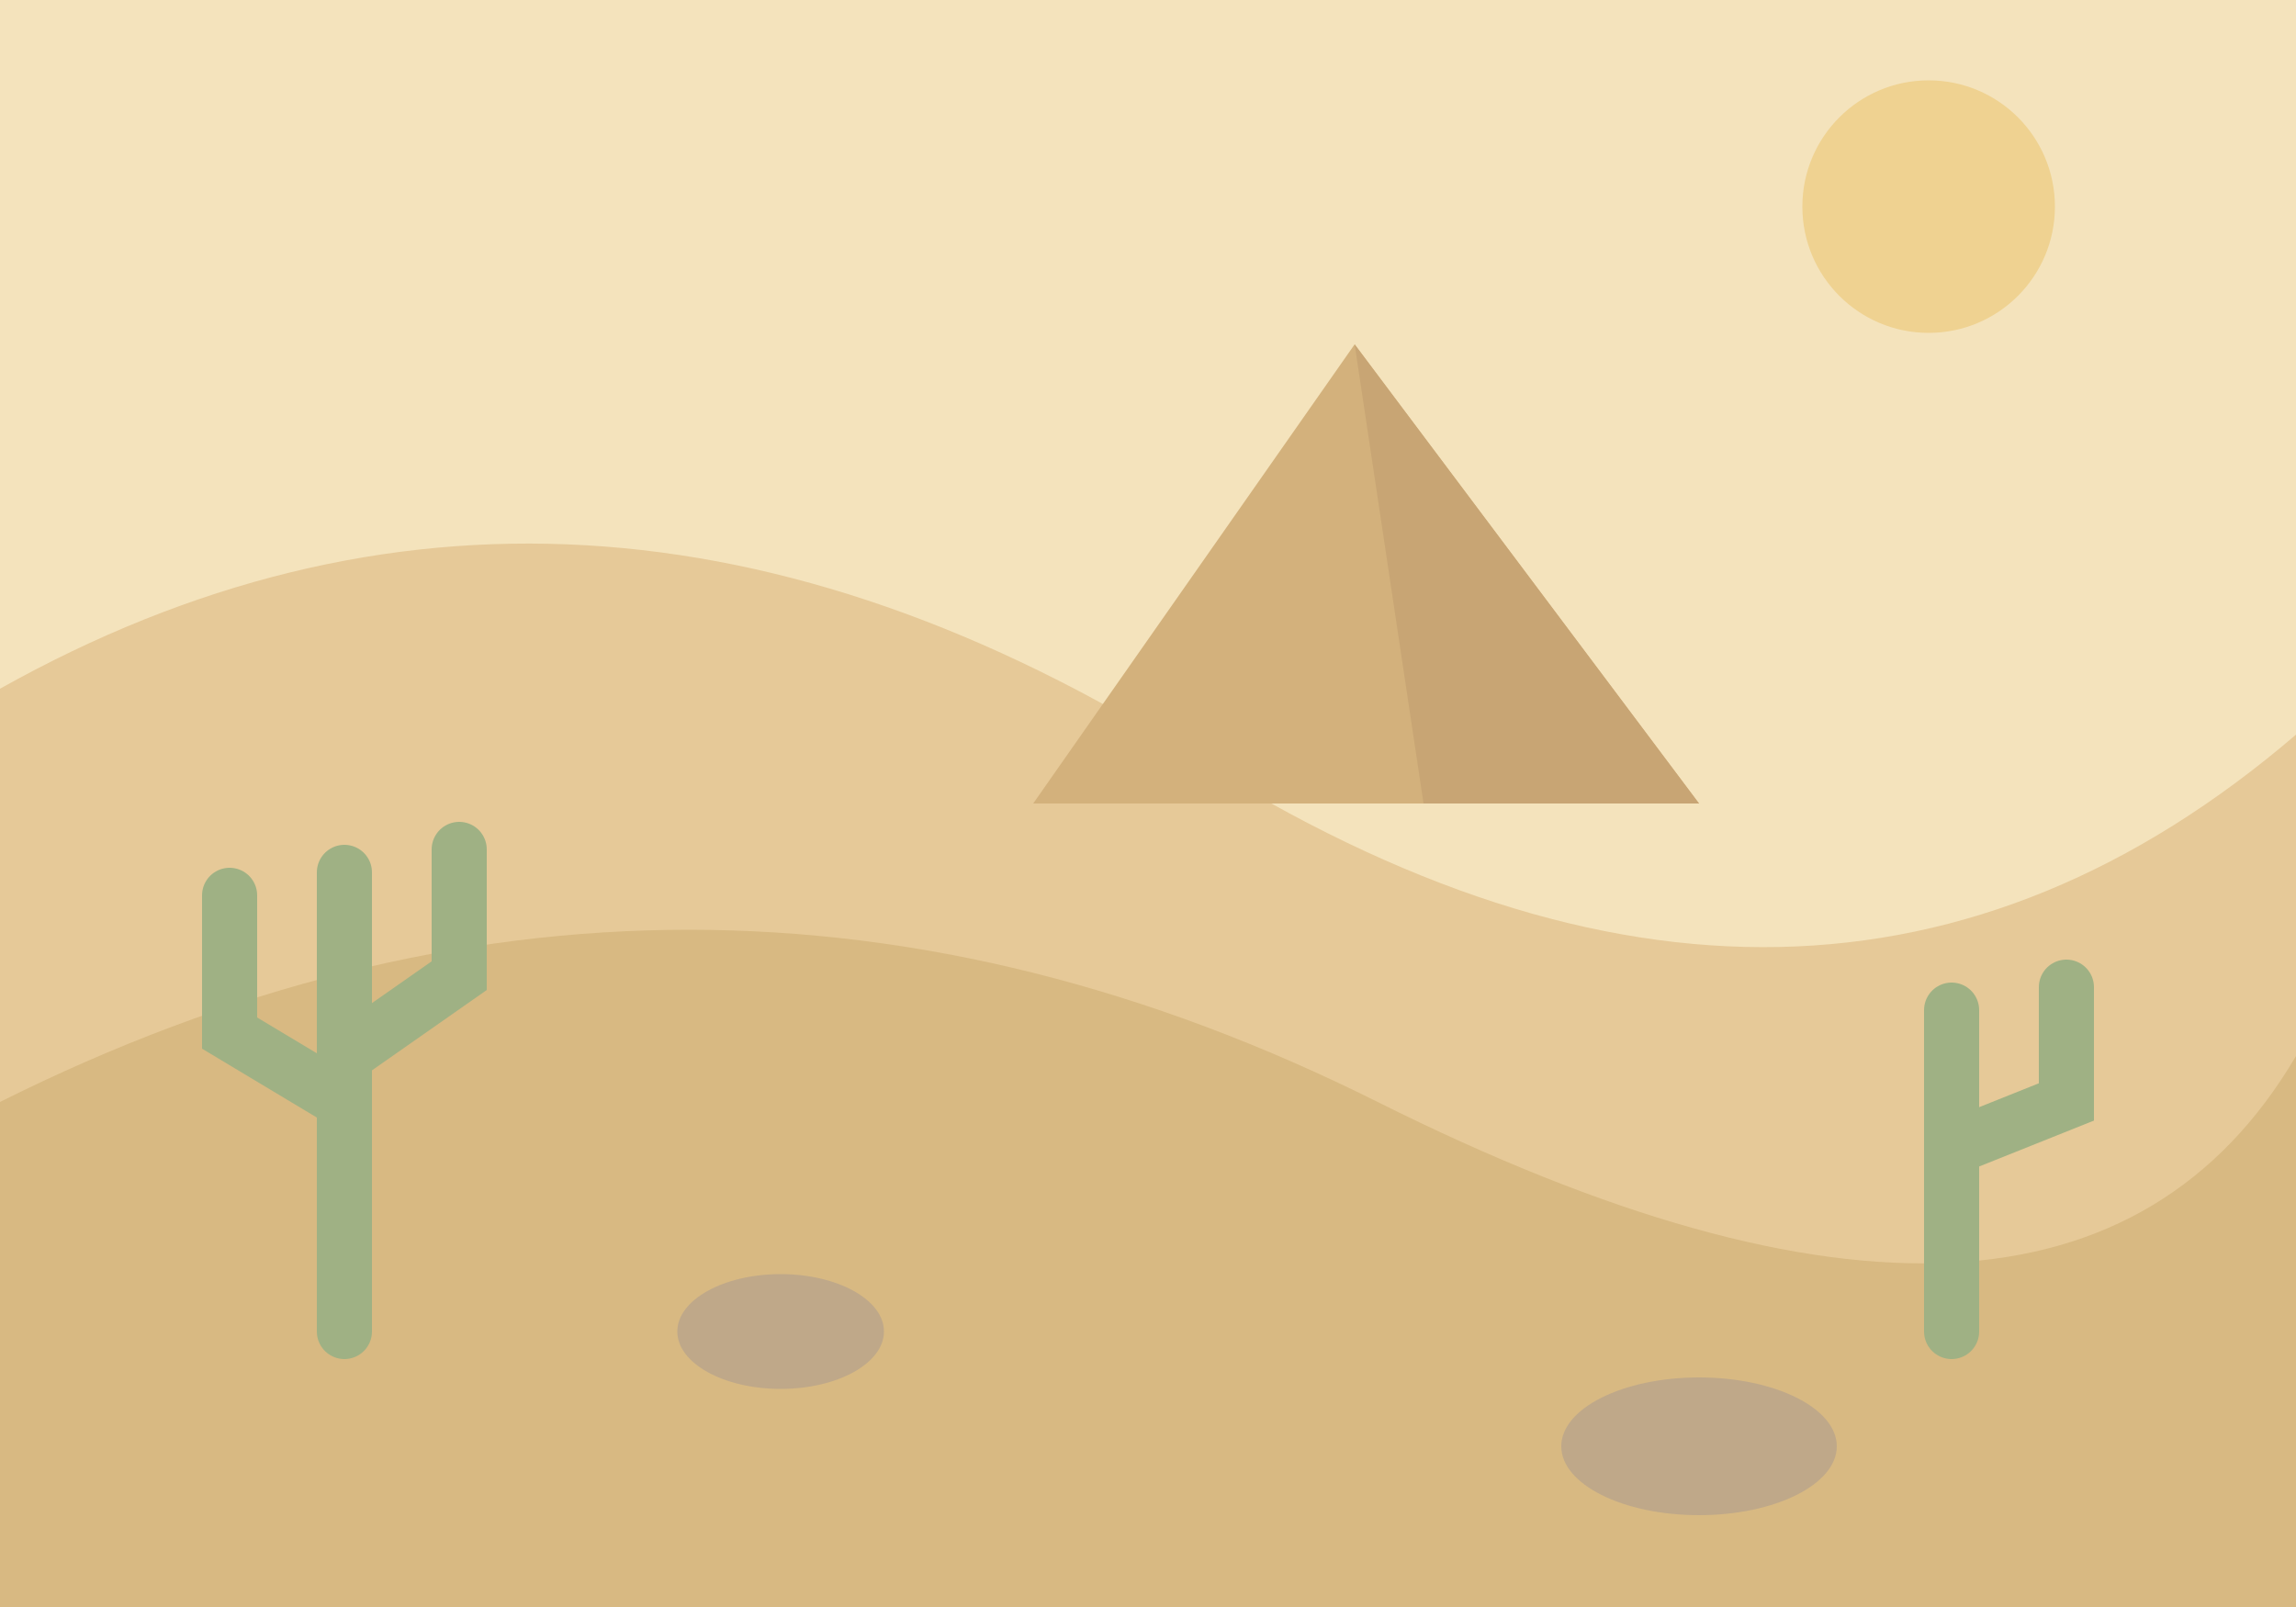
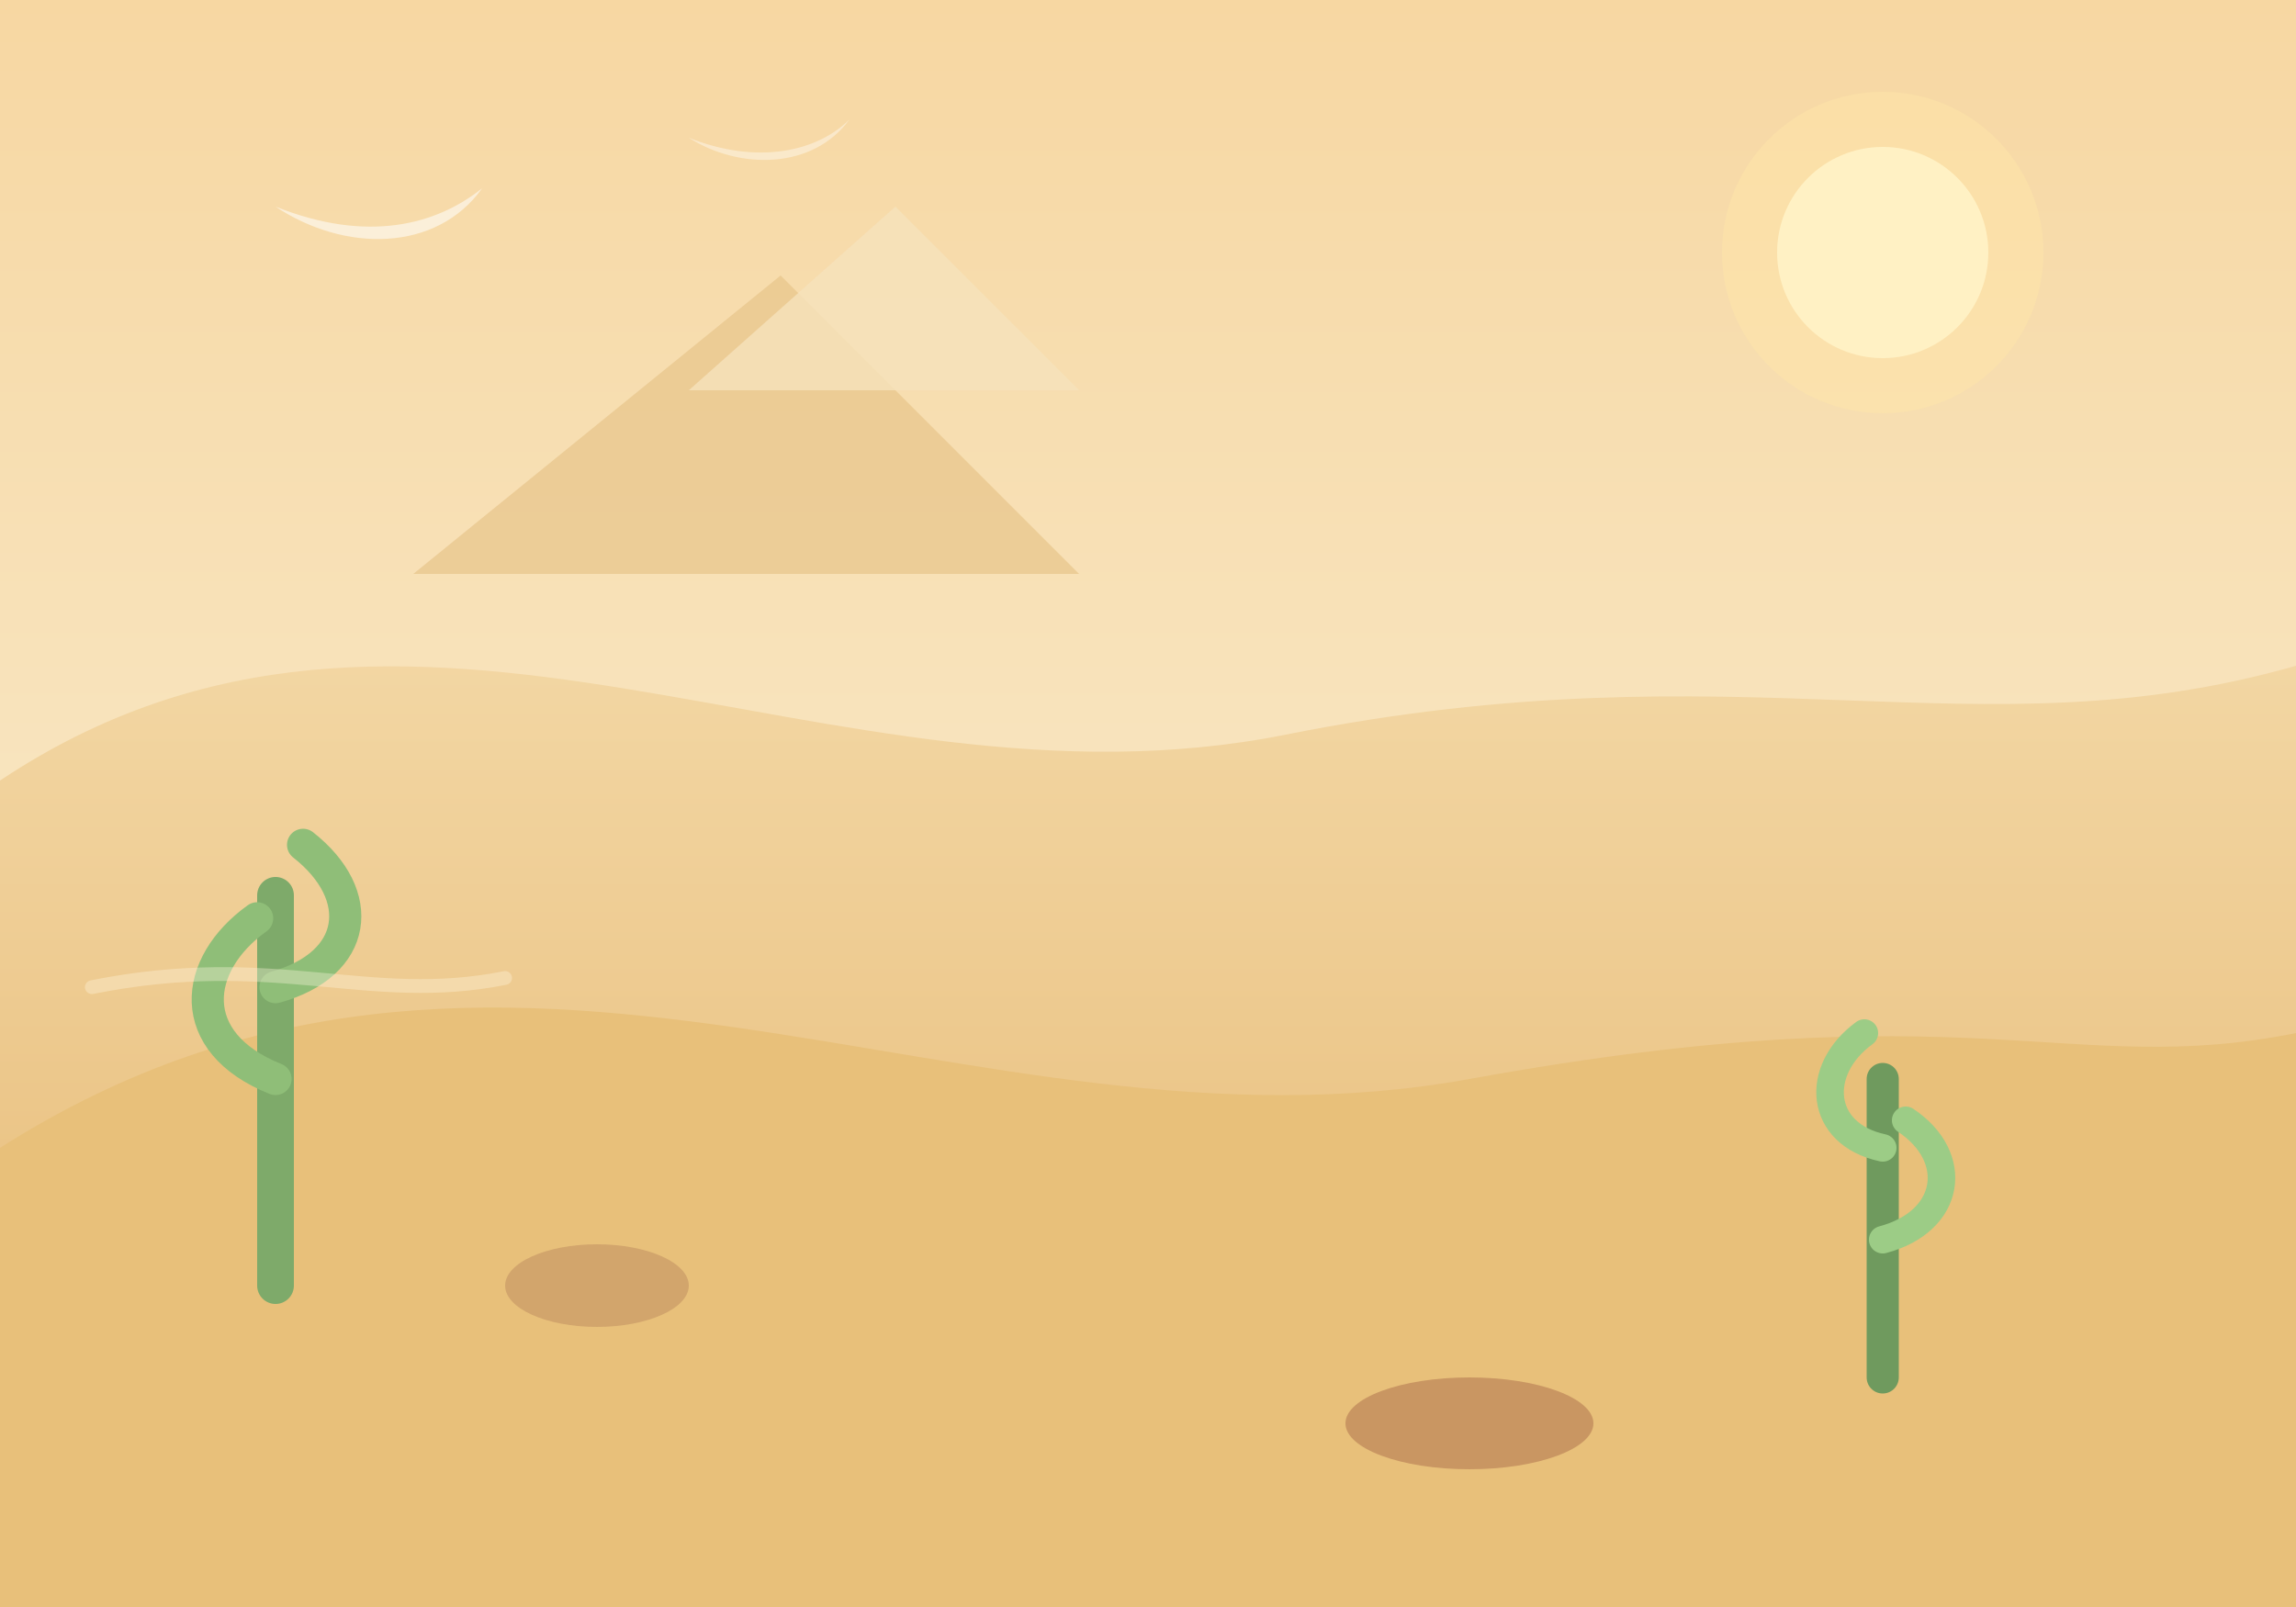
<svg xmlns="http://www.w3.org/2000/svg" viewBox="0 0 1000 700">
-   <rect width="1000" height="700" fill="#f4e3bc" />
-   <circle cx="840" cy="90" r="55" fill="#efd291" />
-   <path d="M0 300q250-140 520 30t480-10v380H0Z" fill="#e6c998" />
-   <path d="M0 480q300-150 600 0t400-20v240H0Z" fill="#d8b982" />
-   <path d="m450 350 140-200 150 200Z" fill="#d3b17c" />
-   <path d="m590 150 30 200h120Z" fill="#c8a574" />
-   <path d="M150 580V380m0 100-50-30v-60m50 70 50-35v-55m650 210V440m0 60 50-20v-50" fill="none" stroke="#9fb184" stroke-width="24" stroke-linecap="round" />
-   <g fill="#bfa889">
-     <ellipse cx="340" cy="580" rx="45" ry="25" />
-     <ellipse cx="740" cy="630" rx="60" ry="30" />
-   </g>
+   <defs>
+     <linearGradient id="desertSky" x1="0" y1="0" x2="0" y2="420" gradientUnits="userSpaceOnUse">
+       <stop offset="0" stop-color="#f7d7a2" />
+       <stop offset="1" stop-color="#f8e7c4" />
+     </linearGradient>
+     <linearGradient id="duneA" x1="0" y1="280" x2="0" y2="700" gradientUnits="userSpaceOnUse">
+       <stop offset="0" stop-color="#f3d7a4" />
+       <stop offset="1" stop-color="#e4b56e" />
+     </linearGradient>
+   </defs>
+   <rect width="1000" height="700" fill="url(#desertSky)" />
+   <circle cx="820" cy="110" r="70" fill="#ffe7a8" opacity=".45" />
+   <circle cx="820" cy="110" r="46" fill="#fff1c4" />
+   <path d="M120 90c40 16 70 8 90-8-20 28-60 28-90 8z" fill="#fff" opacity=".55" />
+   <path d="M300 60c30 12 56 6 70-8-16 22-48 22-70 8z" fill="#fff" opacity=".4" />
+   <path d="M180 250 340 120 470 250z" fill="#e7c48a" opacity=".7" />
+   <path d="M300 170 390 90 470 170z" fill="#f6e2bc" opacity=".8" />
+   <path d="M0 340c180-120 360 20 560-20s300 10 440-30v410H0z" fill="url(#duneA)" />
+   <path d="M0 500c220-140 420 10 640-30s260 0 360-20v250H0z" fill="#e8c07a" />
+   <path d="M120 560V390" stroke="#7eaa6a" stroke-width="16" stroke-linecap="round" />
+   <path d="M120 470c-40-16-36-50-8-70M120 430c36-10 40-40 12-62" fill="none" stroke="#8fbe78" stroke-width="14" stroke-linecap="round" />
+   <path d="M820 600V470" stroke="#6f9a5e" stroke-width="14" stroke-linecap="round" />
+   <path d="M820 540c30-8 34-36 10-52M820 500c-28-6-30-34-8-50" fill="none" stroke="#9ccc86" stroke-width="12" stroke-linecap="round" />
+   <ellipse cx="260" cy="560" rx="40" ry="18" fill="#d2a56c" />
+   <ellipse cx="640" cy="620" rx="54" ry="20" fill="#c99662" />
+   <path d="M40 430c80-16 120 8 180-4" fill="none" stroke="#fff6df" stroke-width="6" stroke-linecap="round" opacity=".35" />
</svg>
